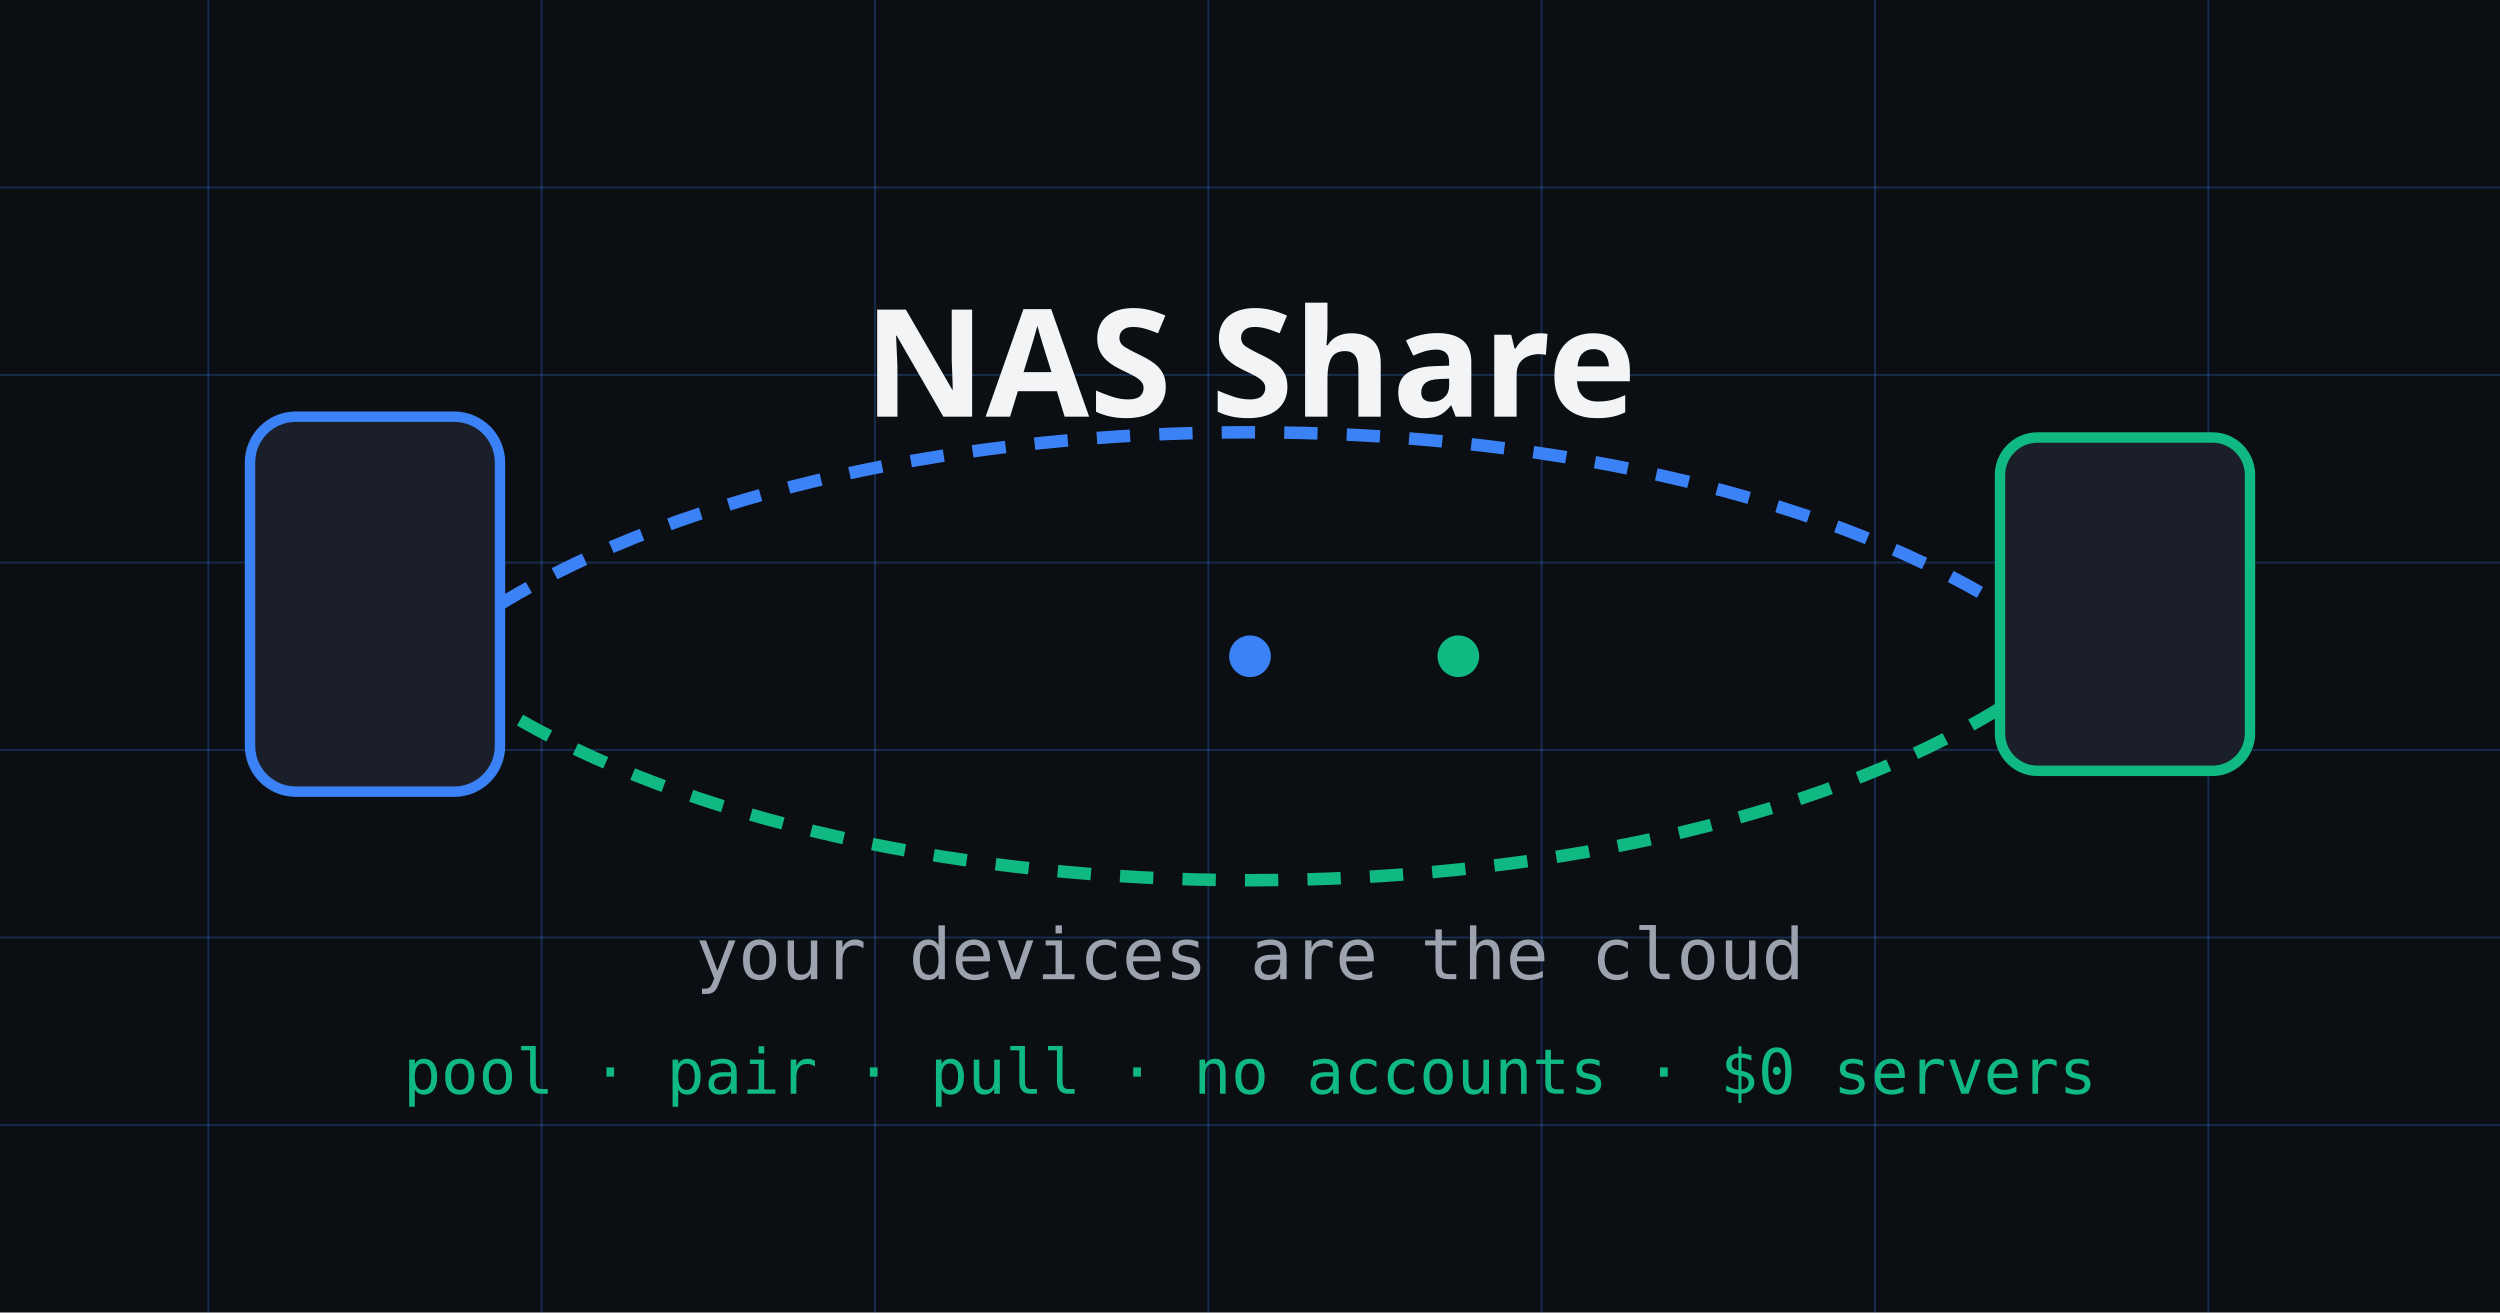
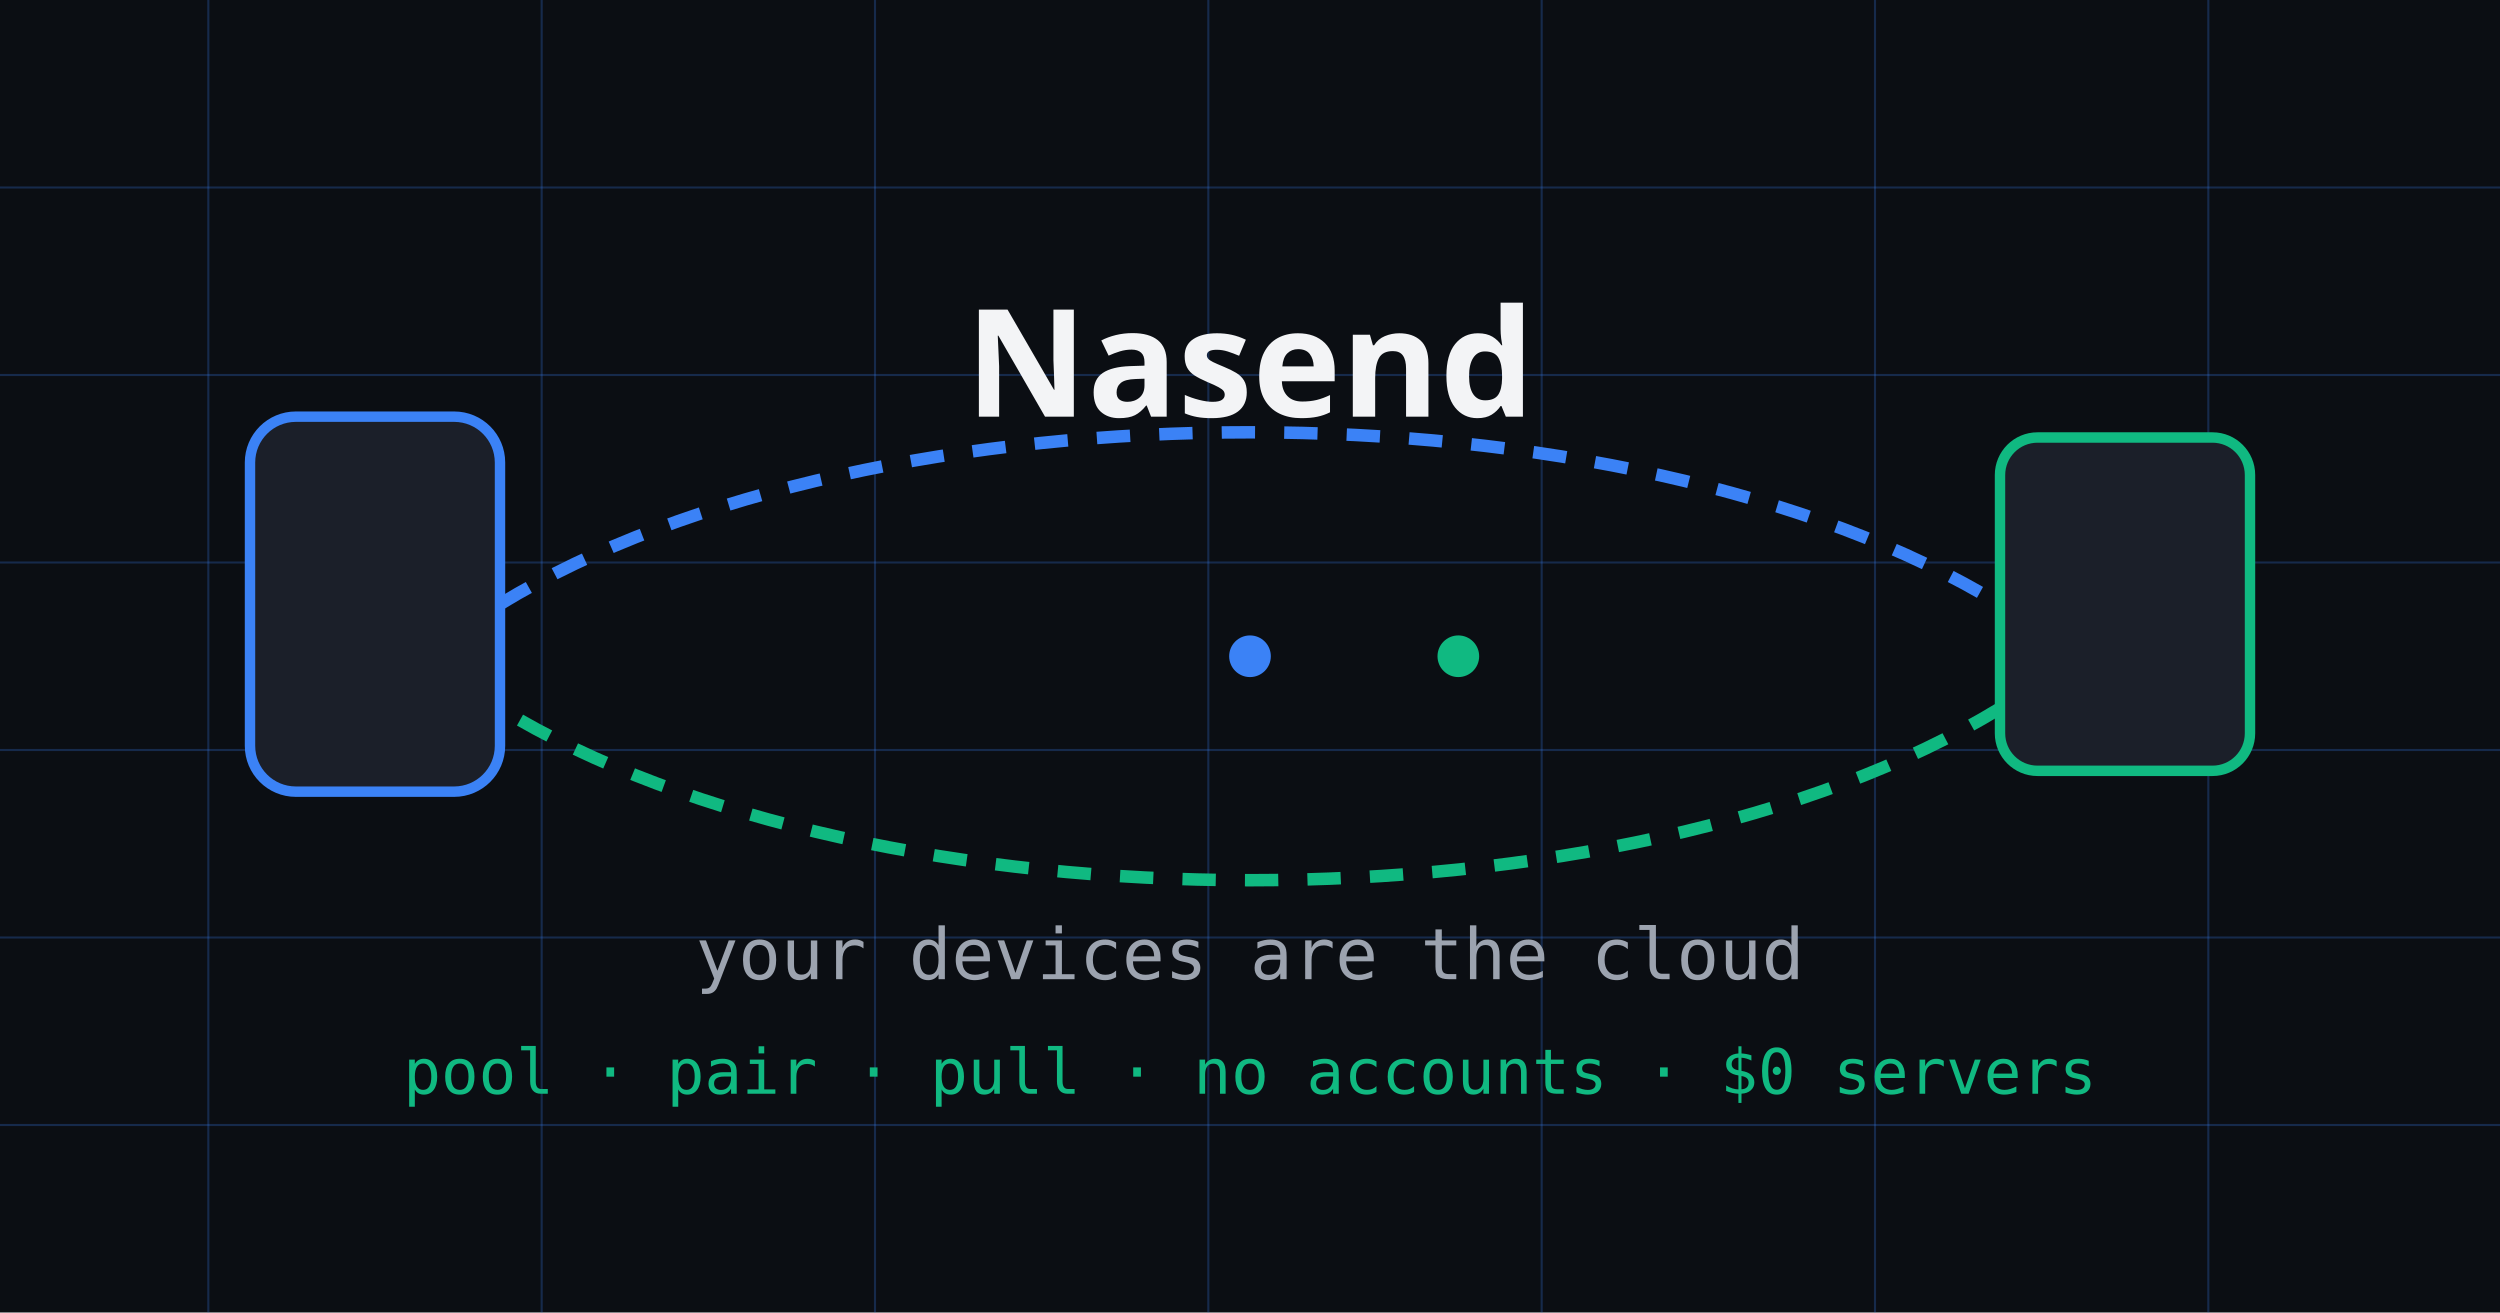
<svg xmlns="http://www.w3.org/2000/svg" width="1200" height="630" viewBox="0 0 1200 630">
  <rect width="1200" height="630" fill="#0b0e13" />
  <g stroke="#3b82f6" stroke-opacity="0.25">
    <path d="M0 90h1200M0 180h1200M0 270h1200M0 360h1200M0 450h1200M0 540h1200" />
    <path d="M100 0v630M260 0v630M420 0v630M580 0v630M740 0v630M900 0v630M1060 0v630" />
  </g>
  <rect x="120" y="200" width="120" height="180" rx="22" fill="#1b1f29" stroke="#3b82f6" stroke-width="5" />
  <rect x="960" y="210" width="120" height="160" rx="18" fill="#1b1f29" stroke="#10b981" stroke-width="5" />
  <path d="M240 290 C 420 180, 780 180, 960 290" stroke="#3b82f6" stroke-width="6" fill="none" stroke-dasharray="16 14" />
  <path d="M960 340 C 780 450, 420 450, 240 340" stroke="#10b981" stroke-width="6" fill="none" stroke-dasharray="16 14" />
  <circle cx="600" cy="315" r="10" fill="#3b82f6" />
  <circle cx="700" cy="315" r="10" fill="#10b981" />
-   <text x="600" y="200" text-anchor="middle" font-family="sans-serif" font-weight="bold" font-size="72" fill="#f3f4f6">NAS Share</text>
+   <text x="600" y="200" text-anchor="middle" font-family="sans-serif" font-weight="bold" font-size="72" fill="#f3f4f6">Nasend</text>
  <text x="600" y="470" text-anchor="middle" font-family="monospace" font-size="34" fill="#9ca3af">your devices are the cloud</text>
  <text x="600" y="525" text-anchor="middle" font-family="monospace" font-size="30" fill="#10b981">pool · pair · pull · no accounts · $0 servers</text>
</svg>
